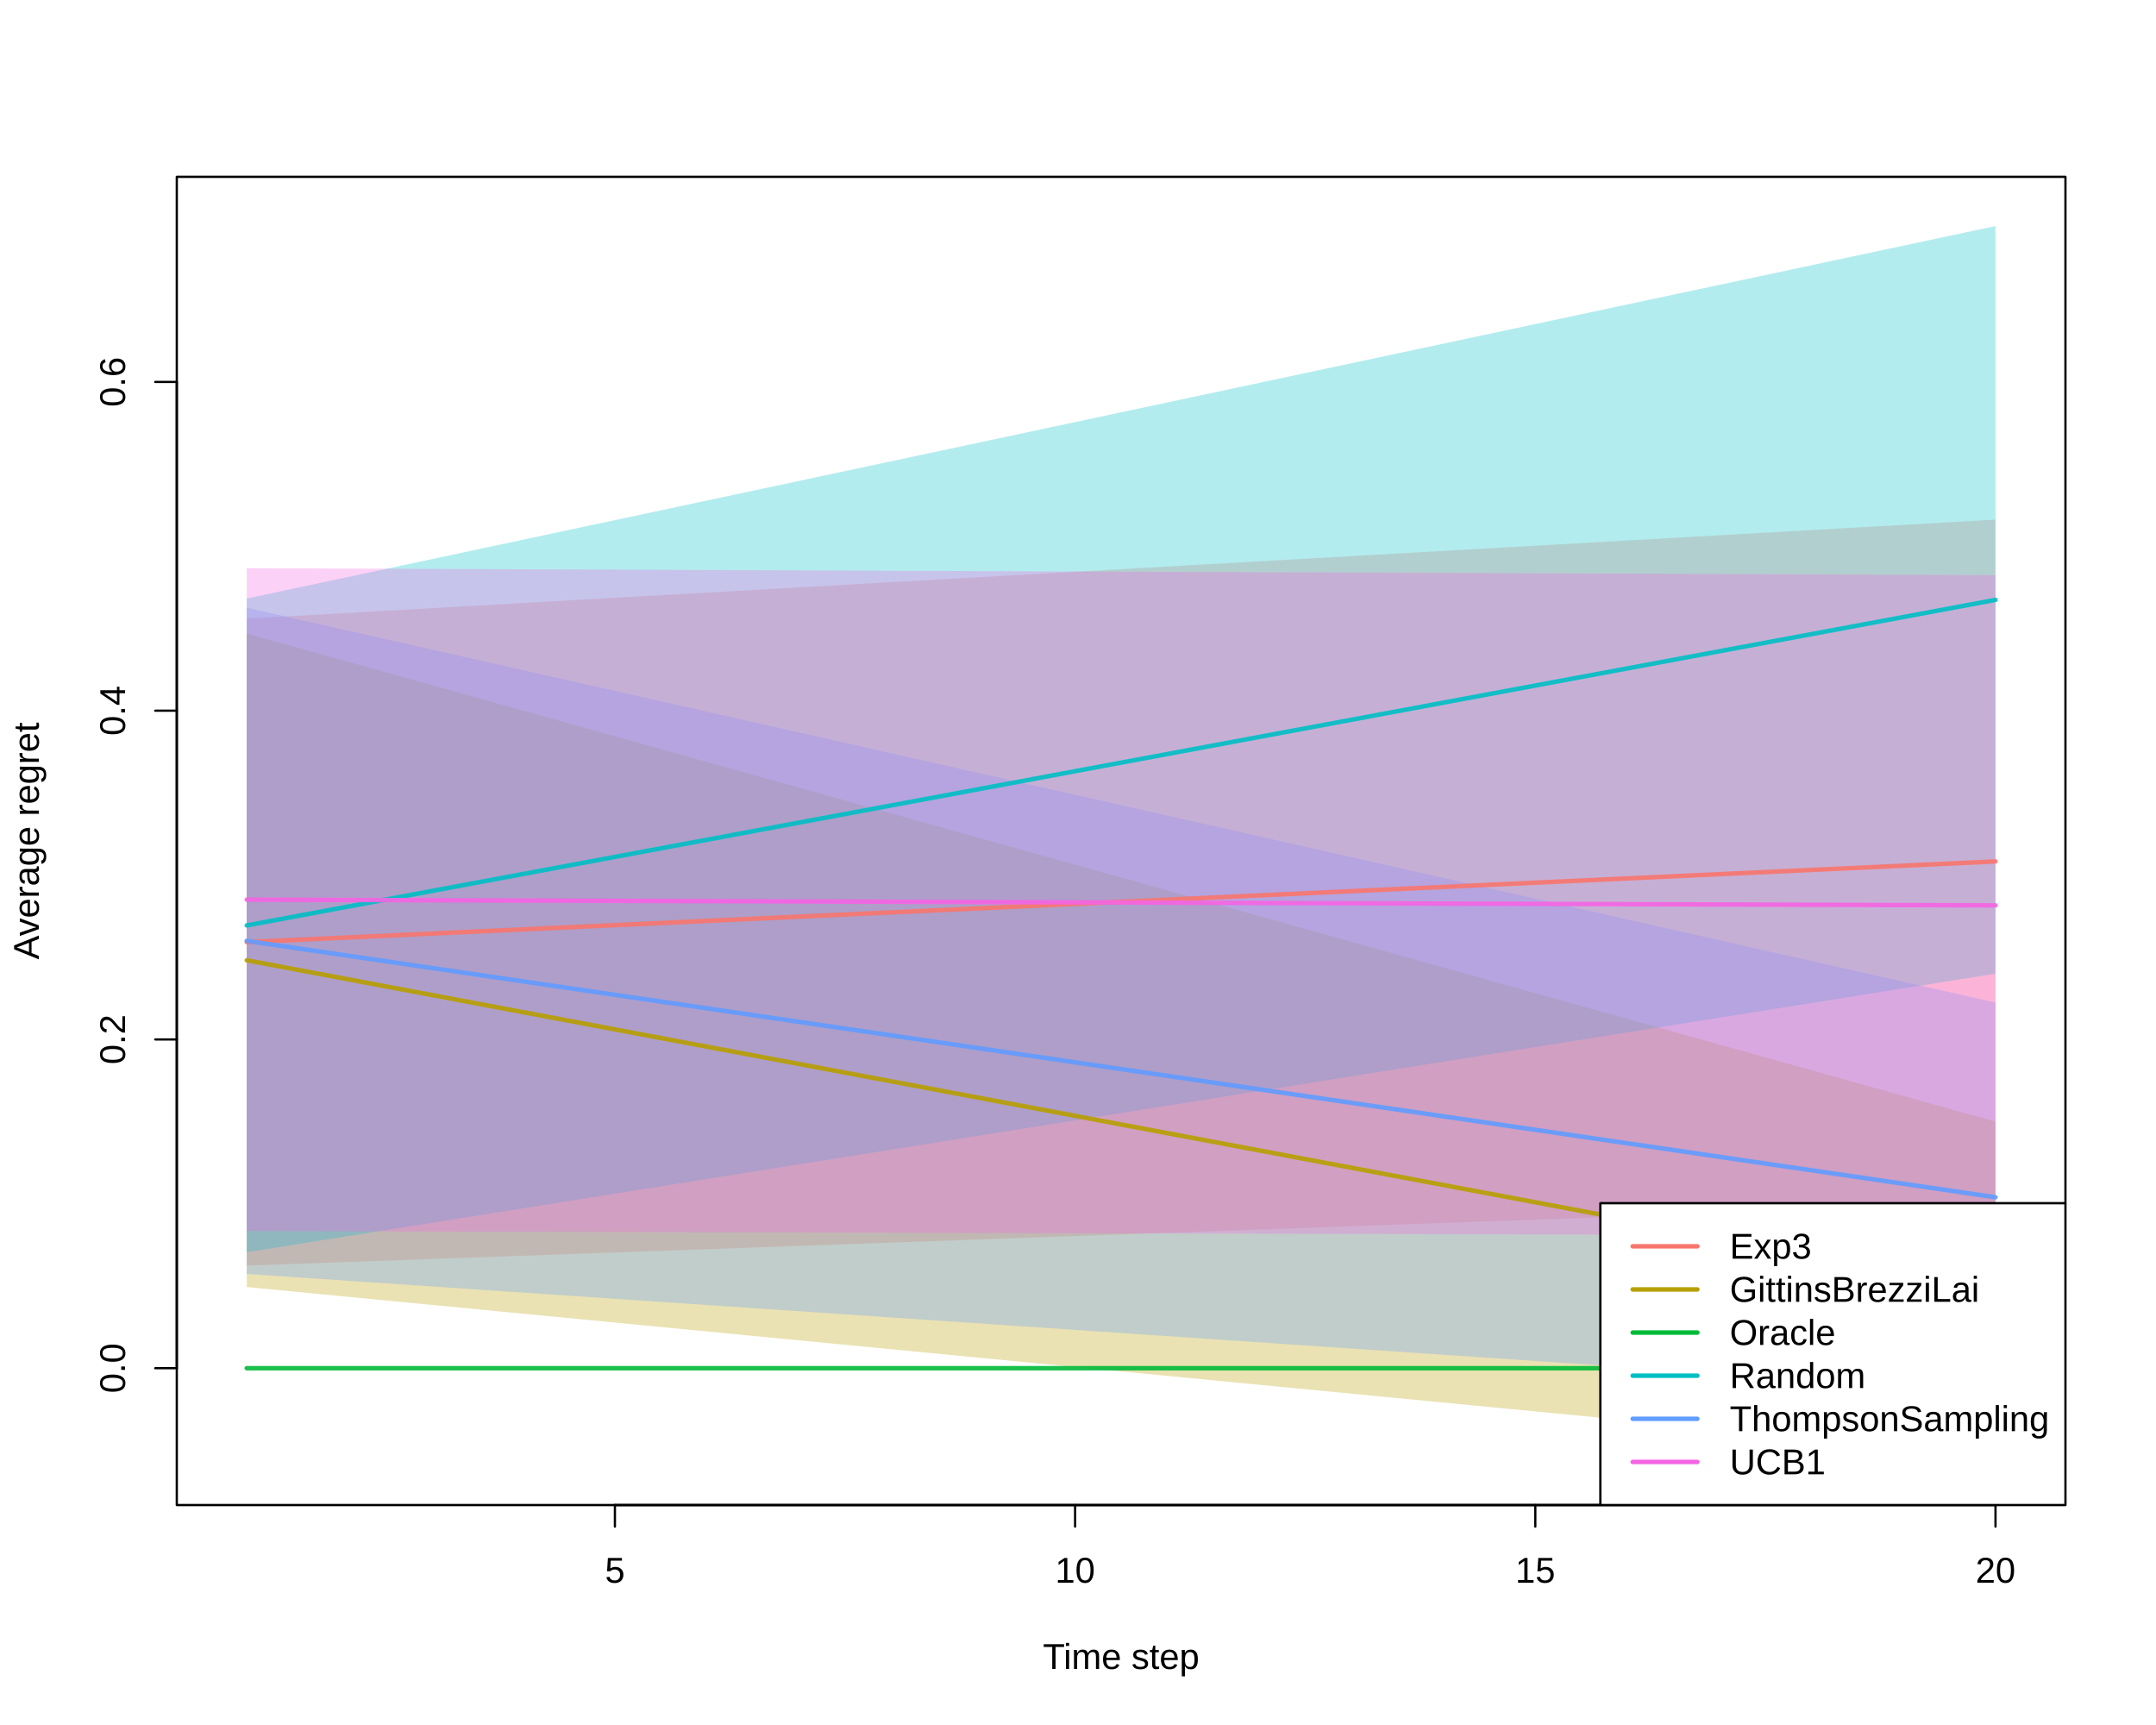
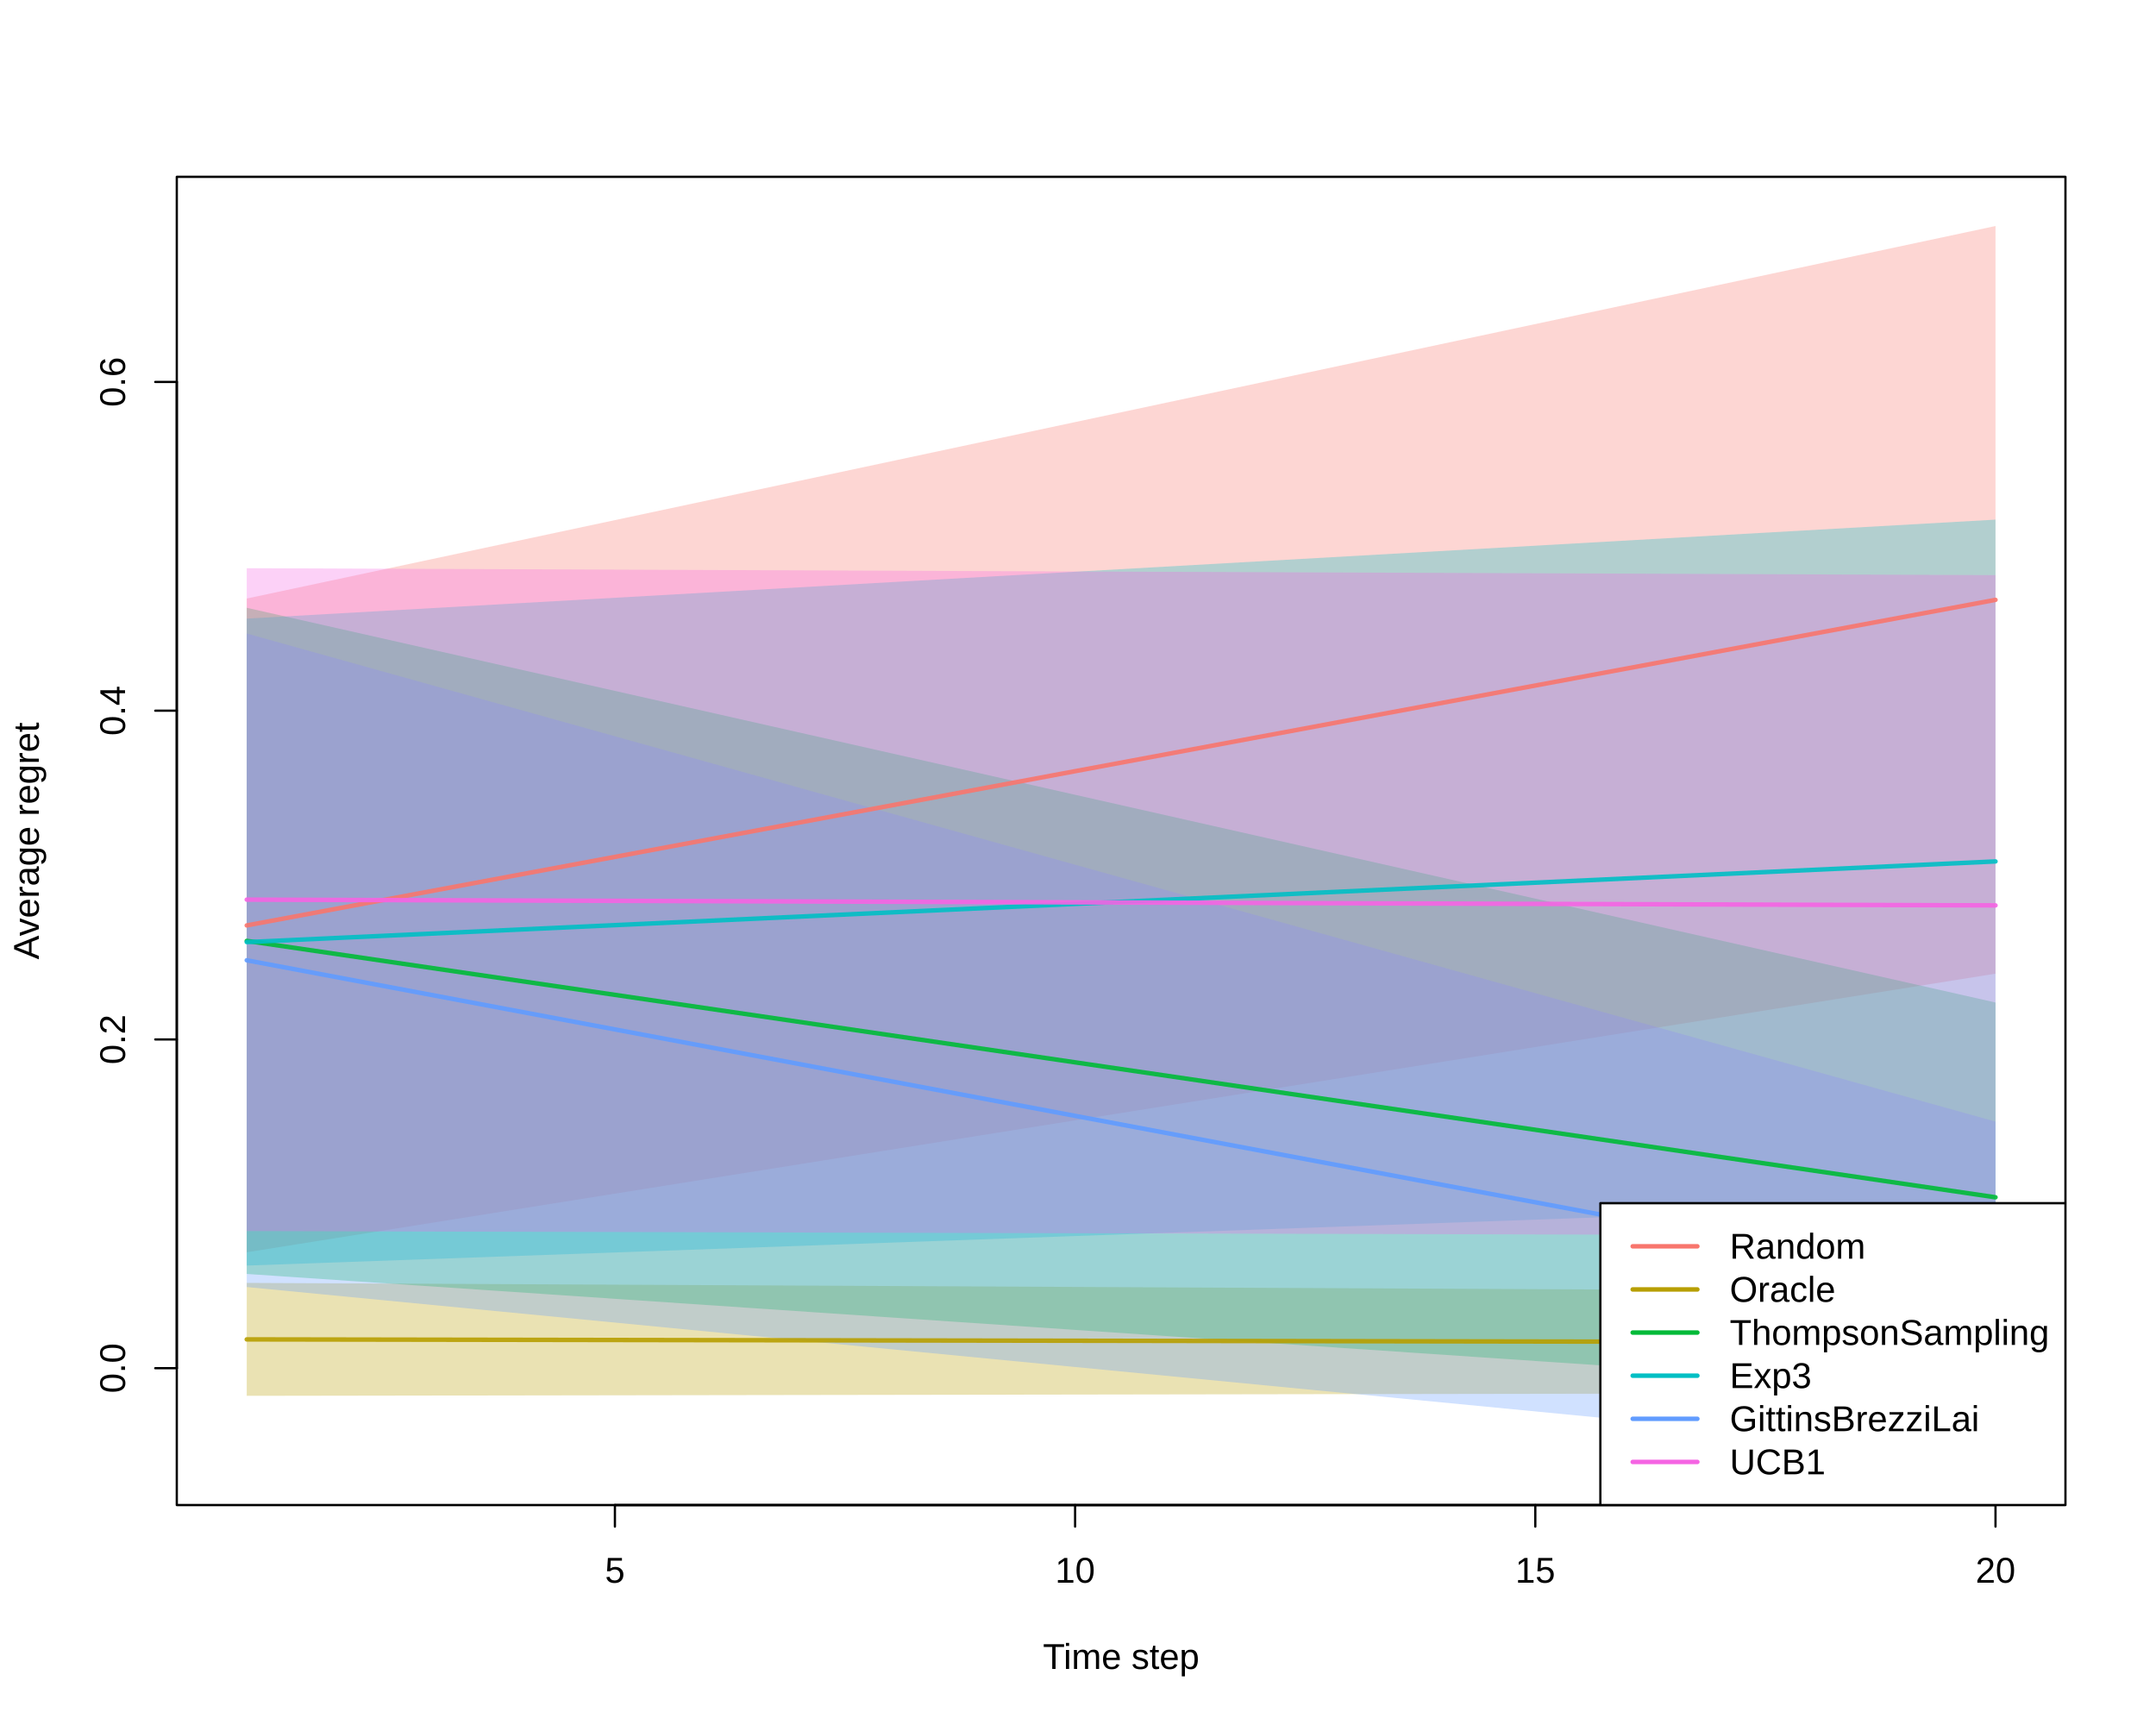
<svg xmlns="http://www.w3.org/2000/svg" viewBox="0 0 720.00 576.00">
  <defs>
    <style type="text/css">
    line, polyline, polygon, path, rect, circle {
      fill: none;
      stroke: #000000;
      stroke-linecap: round;
      stroke-linejoin: round;
      stroke-miterlimit: 10.00;
    }
  </style>
  </defs>
  <rect width="100%" height="100%" style="stroke: none; fill: #FFFFFF;" />
  <defs>
    <clipPath id="cpNTkuMDR8Njg5Ljc2fDUwMi41Nnw1OS4wNA==">
      <rect x="59.04" y="59.04" width="630.72" height="443.52" />
    </clipPath>
  </defs>
-   <polygon points="82.40,422.59 359.03,412.73 666.40,401.77 666.40,173.51 359.03,190.91 82.40,206.56 " style="stroke-width: 0.75; stroke: none; fill: #F8766D; fill-opacity: 0.30;" clip-path="url(#cpNTkuMDR8Njg5Ljc2fDUwMi41Nnw1OS4wNA==)" />
-   <polygon points="82.40,429.76 359.03,456.46 666.40,486.13 666.40,374.52 359.03,288.74 82.40,211.54 " style="stroke-width: 0.75; stroke: none; fill: #B79F00; fill-opacity: 0.30;" clip-path="url(#cpNTkuMDR8Njg5Ljc2fDUwMi41Nnw1OS4wNA==)" />
-   <polygon points="82.40,456.86 359.03,456.86 666.40,456.86 666.40,456.86 359.03,456.86 82.40,456.86 " style="stroke-width: 0.75; stroke: none; fill: #00BA38; fill-opacity: 0.30;" clip-path="url(#cpNTkuMDR8Njg5Ljc2fDUwMi41Nnw1OS4wNA==)" />
-   <polygon points="82.40,418.15 359.03,374.09 666.40,325.13 666.40,75.47 359.03,140.94 82.40,199.86 " style="stroke-width: 0.75; stroke: none; fill: #00BFC4; fill-opacity: 0.30;" clip-path="url(#cpNTkuMDR8Njg5Ljc2fDUwMi41Nnw1OS4wNA==)" />
-   <polygon points="82.40,425.39 359.03,444.07 666.40,464.83 666.40,334.75 359.03,265.39 82.40,202.95 " style="stroke-width: 0.75; stroke: none; fill: #619CFF; fill-opacity: 0.30;" clip-path="url(#cpNTkuMDR8Njg5Ljc2fDUwMi41Nnw1OS4wNA==)" />
+   <polygon points="82.40,418.15 359.03,374.09 666.40,325.13 666.40,75.47 359.03,140.94 82.40,199.86 " style="stroke-width: 0.75; stroke: none; fill: #F8766D; fill-opacity: 0.30;" clip-path="url(#cpNTkuMDR8Njg5Ljc2fDUwMi41Nnw1OS4wNA==)" />
+   <polygon points="82.40,466.09 359.03,465.66 666.40,465.17 666.40,431.23 359.03,429.73 82.40,428.38 " style="stroke-width: 0.75; stroke: none; fill: #B79F00; fill-opacity: 0.30;" clip-path="url(#cpNTkuMDR8Njg5Ljc2fDUwMi41Nnw1OS4wNA==)" />
+   <polygon points="82.40,425.39 359.03,444.07 666.40,464.83 666.40,334.75 359.03,265.39 82.40,202.95 " style="stroke-width: 0.75; stroke: none; fill: #00BA38; fill-opacity: 0.30;" clip-path="url(#cpNTkuMDR8Njg5Ljc2fDUwMi41Nnw1OS4wNA==)" />
+   <polygon points="82.40,422.59 359.03,412.73 666.40,401.77 666.40,173.51 359.03,190.91 82.40,206.56 " style="stroke-width: 0.75; stroke: none; fill: #00BFC4; fill-opacity: 0.30;" clip-path="url(#cpNTkuMDR8Njg5Ljc2fDUwMi41Nnw1OS4wNA==)" />
+   <polygon points="82.40,429.76 359.03,456.46 666.40,486.13 666.40,374.52 359.03,288.74 82.40,211.54 " style="stroke-width: 0.75; stroke: none; fill: #619CFF; fill-opacity: 0.30;" clip-path="url(#cpNTkuMDR8Njg5Ljc2fDUwMi41Nnw1OS4wNA==)" />
  <polygon points="82.40,411.07 359.03,411.80 666.40,412.61 666.40,192.04 359.03,190.82 82.40,189.73 " style="stroke-width: 0.75; stroke: none; fill: #F564E3; fill-opacity: 0.30;" clip-path="url(#cpNTkuMDR8Njg5Ljc2fDUwMi41Nnw1OS4wNA==)" />
-   <polyline points="82.40,314.58 359.03,301.82 666.40,287.64 " style="stroke-width: 1.50; stroke: #F8766D; stroke-opacity: 0.90;" clip-path="url(#cpNTkuMDR8Njg5Ljc2fDUwMi41Nnw1OS4wNA==)" />
-   <polyline points="82.40,320.65 359.03,372.60 666.40,430.33 " style="stroke-width: 1.50; stroke: #B79F00; stroke-opacity: 0.90;" clip-path="url(#cpNTkuMDR8Njg5Ljc2fDUwMi41Nnw1OS4wNA==)" />
-   <polyline points="82.40,456.86 359.03,456.86 666.40,456.86 " style="stroke-width: 1.50; stroke: #00BA38; stroke-opacity: 0.90;" clip-path="url(#cpNTkuMDR8Njg5Ljc2fDUwMi41Nnw1OS4wNA==)" />
-   <polyline points="82.40,309.01 359.03,257.51 666.40,200.30 " style="stroke-width: 1.50; stroke: #00BFC4; stroke-opacity: 0.90;" clip-path="url(#cpNTkuMDR8Njg5Ljc2fDUwMi41Nnw1OS4wNA==)" />
-   <polyline points="82.40,314.17 359.03,354.73 666.40,399.79 " style="stroke-width: 1.50; stroke: #619CFF; stroke-opacity: 0.90;" clip-path="url(#cpNTkuMDR8Njg5Ljc2fDUwMi41Nnw1OS4wNA==)" />
+   <polyline points="82.40,309.01 359.03,257.51 666.40,200.30 " style="stroke-width: 1.50; stroke: #F8766D; stroke-opacity: 0.90;" clip-path="url(#cpNTkuMDR8Njg5Ljc2fDUwMi41Nnw1OS4wNA==)" />
+   <polyline points="82.40,447.24 359.03,447.69 666.40,448.20 " style="stroke-width: 1.50; stroke: #B79F00; stroke-opacity: 0.90;" clip-path="url(#cpNTkuMDR8Njg5Ljc2fDUwMi41Nnw1OS4wNA==)" />
+   <polyline points="82.40,314.17 359.03,354.73 666.40,399.79 " style="stroke-width: 1.50; stroke: #00BA38; stroke-opacity: 0.90;" clip-path="url(#cpNTkuMDR8Njg5Ljc2fDUwMi41Nnw1OS4wNA==)" />
+   <polyline points="82.40,314.58 359.03,301.82 666.40,287.64 " style="stroke-width: 1.50; stroke: #00BFC4; stroke-opacity: 0.90;" clip-path="url(#cpNTkuMDR8Njg5Ljc2fDUwMi41Nnw1OS4wNA==)" />
+   <polyline points="82.40,320.65 359.03,372.60 666.40,430.33 " style="stroke-width: 1.50; stroke: #619CFF; stroke-opacity: 0.90;" clip-path="url(#cpNTkuMDR8Njg5Ljc2fDUwMi41Nnw1OS4wNA==)" />
  <polyline points="82.40,300.40 359.03,301.31 666.40,302.32 " style="stroke-width: 1.50; stroke: #F564E3; stroke-opacity: 0.90;" clip-path="url(#cpNTkuMDR8Njg5Ljc2fDUwMi41Nnw1OS4wNA==)" />
  <defs>
    <clipPath id="cpMC4wMHw3MjAuMDB8NTc2LjAwfDAuMDA=">
      <rect x="0.00" y="0.00" width="720.00" height="576.00" />
    </clipPath>
  </defs>
  <line x1="205.35" y1="502.56" x2="666.40" y2="502.56" style="stroke-width: 0.75;" clip-path="url(#cpMC4wMHw3MjAuMDB8NTc2LjAwfDAuMDA=)" />
  <line x1="205.35" y1="502.56" x2="205.35" y2="509.76" style="stroke-width: 0.75;" clip-path="url(#cpMC4wMHw3MjAuMDB8NTc2LjAwfDAuMDA=)" />
  <line x1="359.03" y1="502.56" x2="359.03" y2="509.76" style="stroke-width: 0.75;" clip-path="url(#cpMC4wMHw3MjAuMDB8NTc2LjAwfDAuMDA=)" />
  <line x1="512.72" y1="502.56" x2="512.72" y2="509.76" style="stroke-width: 0.75;" clip-path="url(#cpMC4wMHw3MjAuMDB8NTc2LjAwfDAuMDA=)" />
  <line x1="666.40" y1="502.56" x2="666.40" y2="509.76" style="stroke-width: 0.75;" clip-path="url(#cpMC4wMHw3MjAuMDB8NTc2LjAwfDAuMDA=)" />
  <g clip-path="url(#cpMC4wMHw3MjAuMDB8NTc2LjAwfDAuMDA=)">
    <text x="202.01" y="528.48" style="font-size: 12.00px; font-family: Liberation Sans;" textLength="6.67px" lengthAdjust="spacingAndGlyphs">5</text>
  </g>
  <g clip-path="url(#cpMC4wMHw3MjAuMDB8NTc2LjAwfDAuMDA=)">
    <text x="352.36" y="528.48" style="font-size: 12.00px; font-family: Liberation Sans;" textLength="13.34px" lengthAdjust="spacingAndGlyphs">10</text>
  </g>
  <g clip-path="url(#cpMC4wMHw3MjAuMDB8NTc2LjAwfDAuMDA=)">
    <text x="506.04" y="528.48" style="font-size: 12.00px; font-family: Liberation Sans;" textLength="13.34px" lengthAdjust="spacingAndGlyphs">15</text>
  </g>
  <g clip-path="url(#cpMC4wMHw3MjAuMDB8NTc2LjAwfDAuMDA=)">
    <text x="659.73" y="528.48" style="font-size: 12.00px; font-family: Liberation Sans;" textLength="13.34px" lengthAdjust="spacingAndGlyphs">20</text>
  </g>
  <line x1="59.04" y1="456.86" x2="59.04" y2="127.54" style="stroke-width: 0.75;" clip-path="url(#cpMC4wMHw3MjAuMDB8NTc2LjAwfDAuMDA=)" />
  <line x1="59.04" y1="456.86" x2="51.84" y2="456.86" style="stroke-width: 0.75;" clip-path="url(#cpMC4wMHw3MjAuMDB8NTc2LjAwfDAuMDA=)" />
  <line x1="59.04" y1="347.08" x2="51.84" y2="347.08" style="stroke-width: 0.75;" clip-path="url(#cpMC4wMHw3MjAuMDB8NTc2LjAwfDAuMDA=)" />
  <line x1="59.04" y1="237.31" x2="51.84" y2="237.31" style="stroke-width: 0.75;" clip-path="url(#cpMC4wMHw3MjAuMDB8NTc2LjAwfDAuMDA=)" />
  <line x1="59.04" y1="127.54" x2="51.84" y2="127.54" style="stroke-width: 0.75;" clip-path="url(#cpMC4wMHw3MjAuMDB8NTc2LjAwfDAuMDA=)" />
  <g clip-path="url(#cpMC4wMHw3MjAuMDB8NTc2LjAwfDAuMDA=)">
    <text transform="translate(41.76,465.19) rotate(-90)" style="font-size: 12.00px; font-family: Liberation Sans;" textLength="16.67px" lengthAdjust="spacingAndGlyphs">0.0</text>
  </g>
  <g clip-path="url(#cpMC4wMHw3MjAuMDB8NTc2LjAwfDAuMDA=)">
    <text transform="translate(41.76,355.42) rotate(-90)" style="font-size: 12.00px; font-family: Liberation Sans;" textLength="16.67px" lengthAdjust="spacingAndGlyphs">0.2</text>
  </g>
  <g clip-path="url(#cpMC4wMHw3MjAuMDB8NTc2LjAwfDAuMDA=)">
    <text transform="translate(41.76,245.65) rotate(-90)" style="font-size: 12.00px; font-family: Liberation Sans;" textLength="16.67px" lengthAdjust="spacingAndGlyphs">0.4</text>
  </g>
  <g clip-path="url(#cpMC4wMHw3MjAuMDB8NTc2LjAwfDAuMDA=)">
    <text transform="translate(41.76,135.87) rotate(-90)" style="font-size: 12.00px; font-family: Liberation Sans;" textLength="16.67px" lengthAdjust="spacingAndGlyphs">0.6</text>
  </g>
  <g clip-path="url(#cpMC4wMHw3MjAuMDB8NTc2LjAwfDAuMDA=)">
    <text x="348.29" y="557.28" style="font-size: 12.00px; font-family: Liberation Sans;" textLength="52.22px" lengthAdjust="spacingAndGlyphs">Time step</text>
  </g>
  <g clip-path="url(#cpMC4wMHw3MjAuMDB8NTc2LjAwfDAuMDA=)">
    <text transform="translate(12.96,320.37) rotate(-90)" style="font-size: 12.00px; font-family: Liberation Sans;" textLength="79.14px" lengthAdjust="spacingAndGlyphs">Average regret</text>
  </g>
  <polyline points="59.04,502.56 689.76,502.56 689.76,59.04 59.04,59.04 59.04,502.56 " style="stroke-width: 0.75;" clip-path="url(#cpMC4wMHw3MjAuMDB8NTc2LjAwfDAuMDA=)" />
  <defs>
    <clipPath id="cpNTkuMDR8Njg5Ljc2fDUwMi41Nnw1OS4wNA==">
      <rect x="59.04" y="59.04" width="630.72" height="443.52" />
    </clipPath>
  </defs>
  <rect x="534.44" y="401.76" width="155.32" height="100.80" style="stroke-width: 0.75; fill: #FFFFFF;" clip-path="url(#cpNTkuMDR8Njg5Ljc2fDUwMi41Nnw1OS4wNA==)" />
  <line x1="545.24" y1="416.16" x2="566.84" y2="416.16" style="stroke-width: 1.50; stroke: #F8766D;" clip-path="url(#cpNTkuMDR8Njg5Ljc2fDUwMi41Nnw1OS4wNA==)" />
  <line x1="545.24" y1="430.56" x2="566.84" y2="430.56" style="stroke-width: 1.50; stroke: #B79F00;" clip-path="url(#cpNTkuMDR8Njg5Ljc2fDUwMi41Nnw1OS4wNA==)" />
  <line x1="545.24" y1="444.96" x2="566.84" y2="444.96" style="stroke-width: 1.50; stroke: #00BA38;" clip-path="url(#cpNTkuMDR8Njg5Ljc2fDUwMi41Nnw1OS4wNA==)" />
  <line x1="545.24" y1="459.36" x2="566.84" y2="459.36" style="stroke-width: 1.50; stroke: #00BFC4;" clip-path="url(#cpNTkuMDR8Njg5Ljc2fDUwMi41Nnw1OS4wNA==)" />
  <line x1="545.24" y1="473.76" x2="566.84" y2="473.76" style="stroke-width: 1.50; stroke: #619CFF;" clip-path="url(#cpNTkuMDR8Njg5Ljc2fDUwMi41Nnw1OS4wNA==)" />
  <line x1="545.24" y1="488.16" x2="566.84" y2="488.16" style="stroke-width: 1.50; stroke: #F564E3;" clip-path="url(#cpNTkuMDR8Njg5Ljc2fDUwMi41Nnw1OS4wNA==)" />
  <g clip-path="url(#cpNTkuMDR8Njg5Ljc2fDUwMi41Nnw1OS4wNA==)">
-     <text x="577.64" y="420.29" style="font-size: 12.00px; font-family: Liberation Sans;" textLength="27.34px" lengthAdjust="spacingAndGlyphs">Exp3</text>
+     <text x="577.64" y="420.29" style="font-size: 12.00px; font-family: Liberation Sans;" textLength="45.36px" lengthAdjust="spacingAndGlyphs">Random</text>
  </g>
  <g clip-path="url(#cpNTkuMDR8Njg5Ljc2fDUwMi41Nnw1OS4wNA==)">
-     <text x="577.64" y="434.69" style="font-size: 12.00px; font-family: Liberation Sans;" textLength="83.36px" lengthAdjust="spacingAndGlyphs">GittinsBrezziLai</text>
+     <text x="577.64" y="434.69" style="font-size: 12.00px; font-family: Liberation Sans;" textLength="35.34px" lengthAdjust="spacingAndGlyphs">Oracle</text>
  </g>
  <g clip-path="url(#cpNTkuMDR8Njg5Ljc2fDUwMi41Nnw1OS4wNA==)">
-     <text x="577.64" y="449.09" style="font-size: 12.00px; font-family: Liberation Sans;" textLength="35.34px" lengthAdjust="spacingAndGlyphs">Oracle</text>
+     <text x="577.64" y="449.09" style="font-size: 12.00px; font-family: Liberation Sans;" textLength="106.72px" lengthAdjust="spacingAndGlyphs">ThompsonSampling</text>
  </g>
  <g clip-path="url(#cpNTkuMDR8Njg5Ljc2fDUwMi41Nnw1OS4wNA==)">
-     <text x="577.64" y="463.49" style="font-size: 12.00px; font-family: Liberation Sans;" textLength="45.36px" lengthAdjust="spacingAndGlyphs">Random</text>
+     <text x="577.64" y="463.49" style="font-size: 12.00px; font-family: Liberation Sans;" textLength="27.34px" lengthAdjust="spacingAndGlyphs">Exp3</text>
  </g>
  <g clip-path="url(#cpNTkuMDR8Njg5Ljc2fDUwMi41Nnw1OS4wNA==)">
-     <text x="577.64" y="477.88" style="font-size: 12.00px; font-family: Liberation Sans;" textLength="106.72px" lengthAdjust="spacingAndGlyphs">ThompsonSampling</text>
+     <text x="577.64" y="477.88" style="font-size: 12.00px; font-family: Liberation Sans;" textLength="83.36px" lengthAdjust="spacingAndGlyphs">GittinsBrezziLai</text>
  </g>
  <g clip-path="url(#cpNTkuMDR8Njg5Ljc2fDUwMi41Nnw1OS4wNA==)">
    <text x="577.64" y="492.29" style="font-size: 12.00px; font-family: Liberation Sans;" textLength="32.02px" lengthAdjust="spacingAndGlyphs">UCB1</text>
  </g>
</svg>
